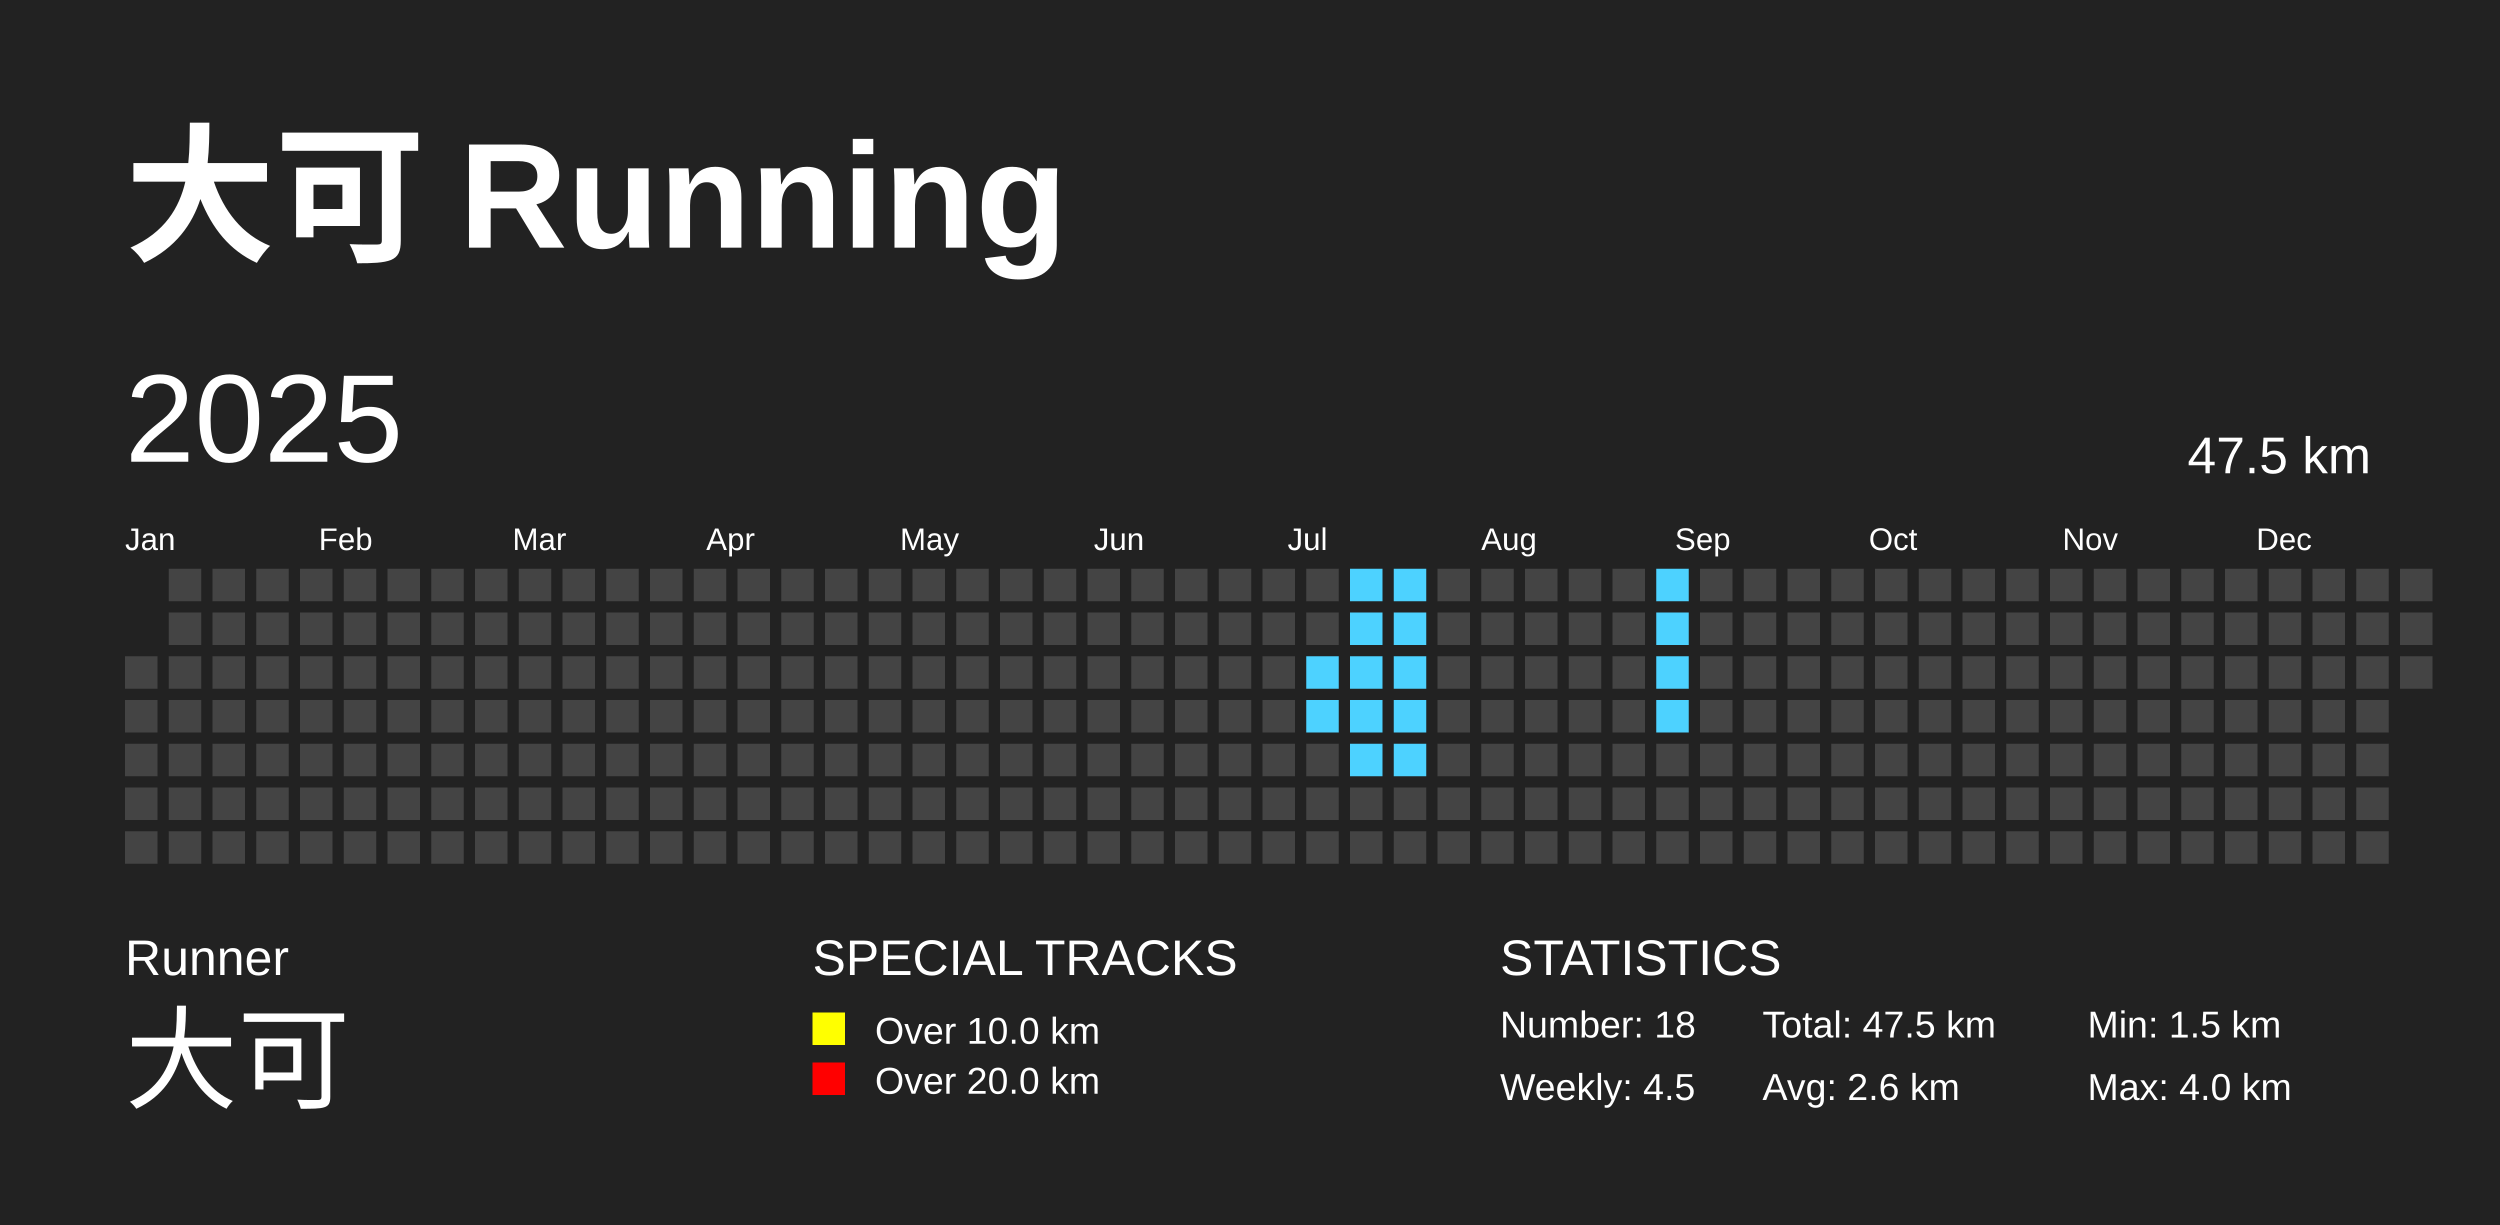
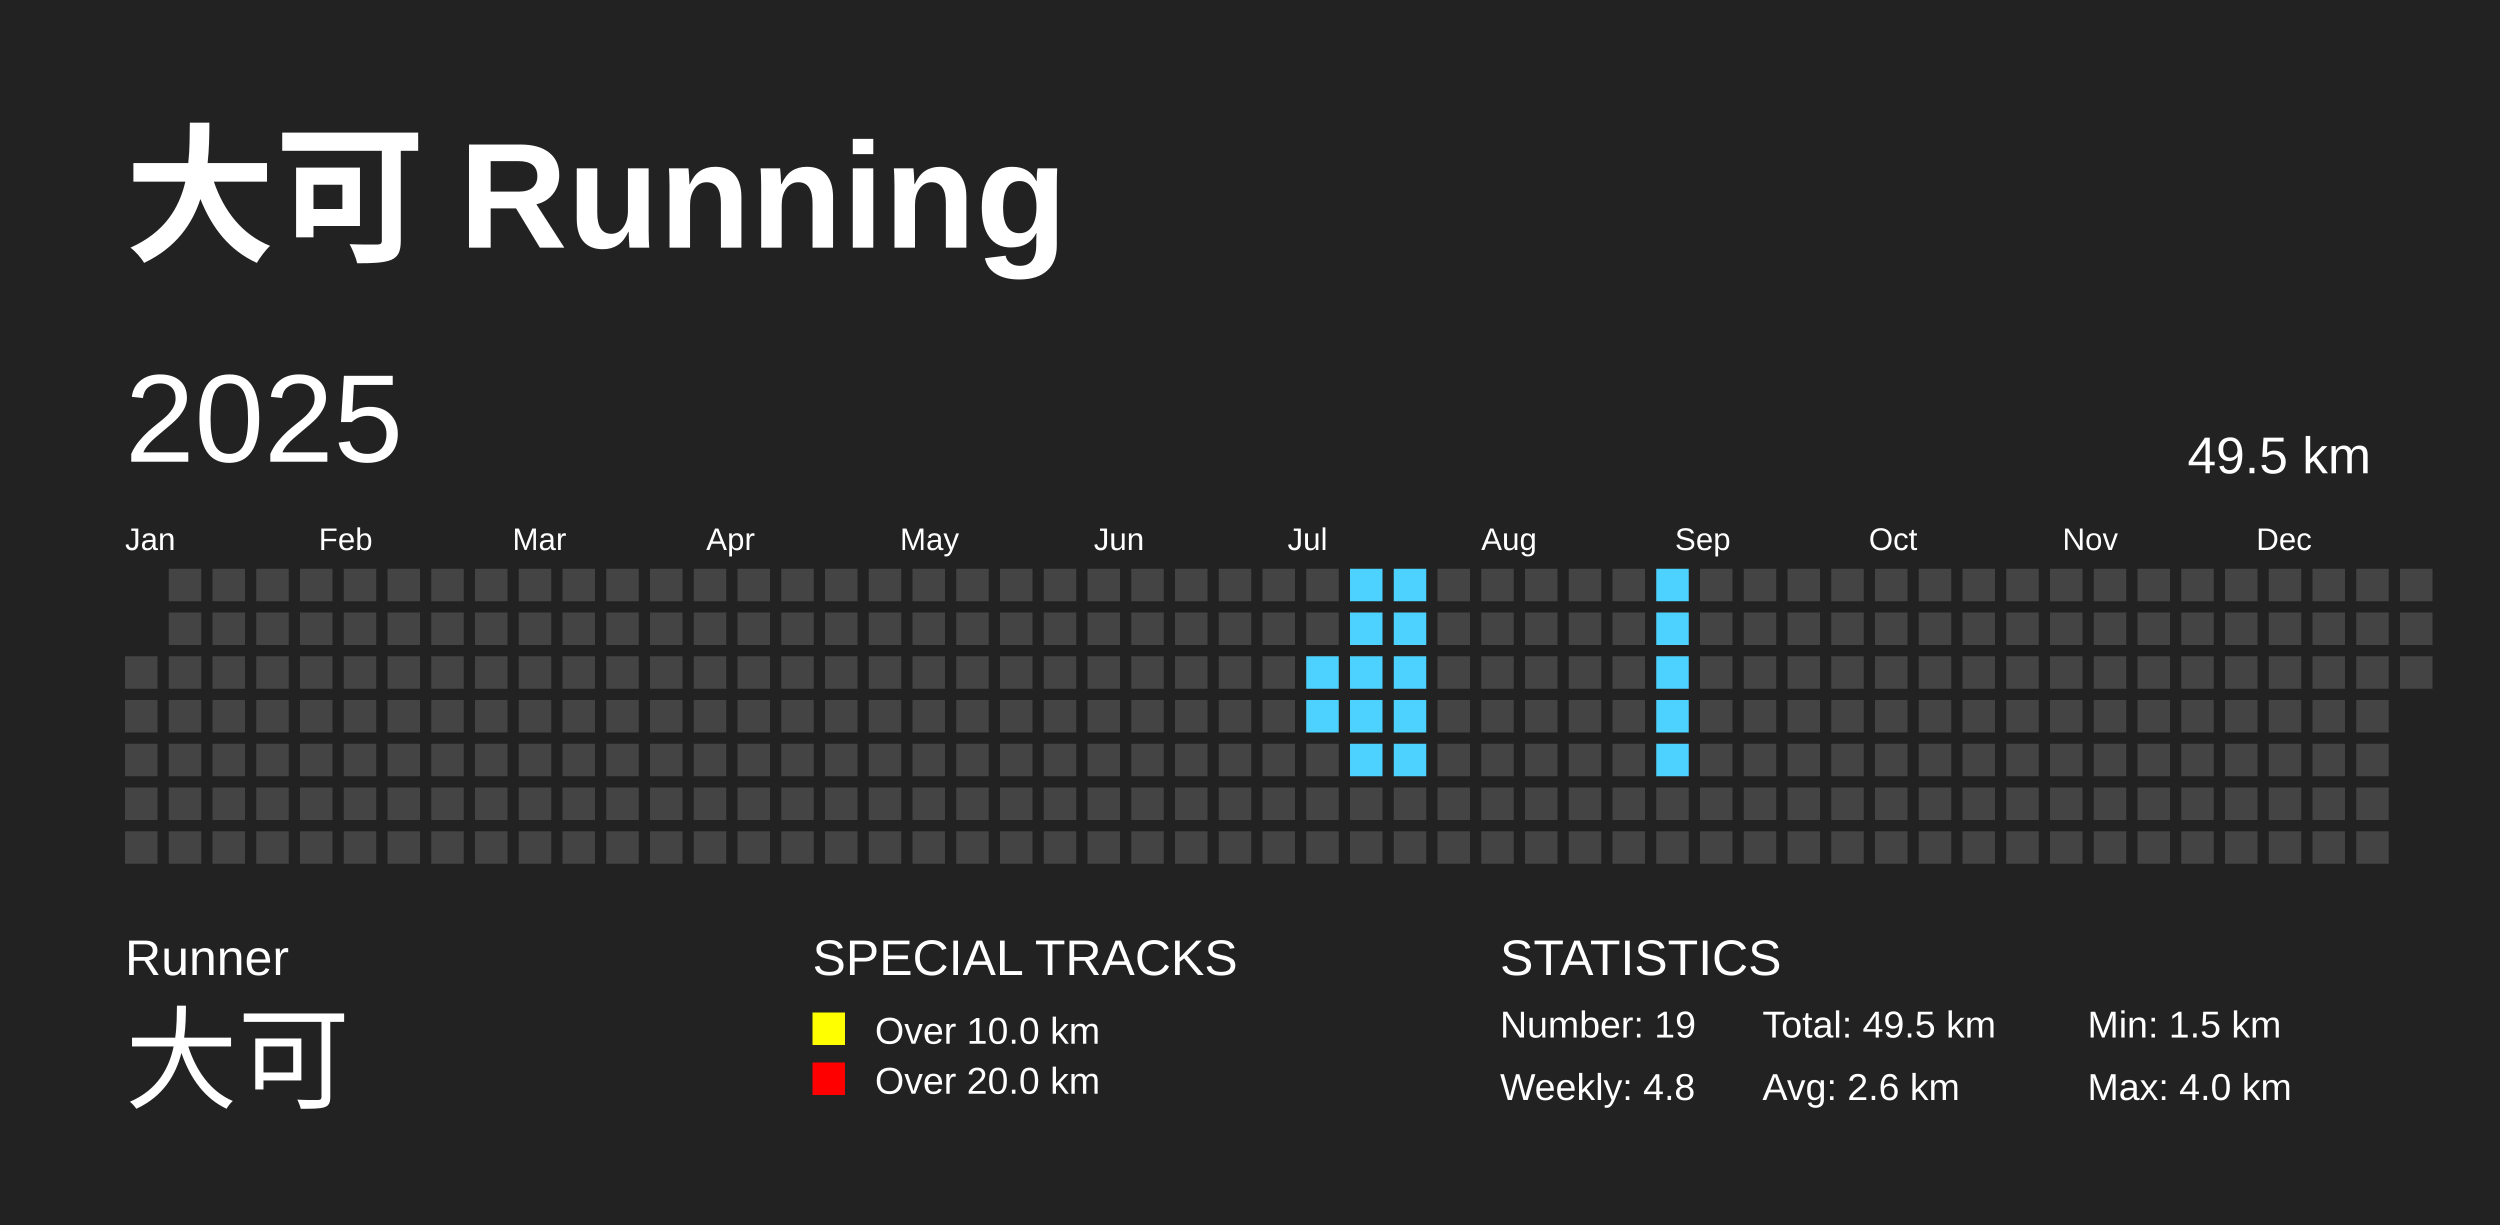
<svg xmlns="http://www.w3.org/2000/svg" baseProfile="full" height="98mm" version="1.1" viewBox="0,0,200,98" width="200mm">
  <defs />
  <rect fill="#222222" height="98" width="200" x="0" y="0" />
  <text fill="#FFFFFF" style="font-size:12px; font-family:Arial; font-weight:bold;" x="10" y="20">大可 Running</text>
  <text fill="#FFFFFF" style="font-size:4px; font-family:Arial" x="10" y="78">Runner</text>
  <text fill="#FFFFFF" style="font-size:9px; font-family:Arial" x="10" y="88">大可</text>
  <text fill="#FFFFFF" style="font-size:4px; font-family:Arial" x="65" y="78">SPECIAL TRACKS</text>
  <rect fill="yellow" height="2.6" width="2.6" x="65" y="81" />
  <text fill="#FFFFFF" style="font-size:3px; font-family:Arial" x="70" y="83.5">Over 10.0 km</text>
  <rect fill="red" height="2.6" width="2.6" x="65" y="85" />
  <text fill="#FFFFFF" style="font-size:3px; font-family:Arial" x="70" y="87.5">Over 20.0 km</text>
  <text fill="#FFFFFF" style="font-size:4px; font-family:Arial" x="120" y="78">STATISTICS</text>
-   <text fill="#FFFFFF" style="font-size:3px; font-family:Arial" x="120" y="83">Number: 18</text>
-   <text fill="#FFFFFF" style="font-size:3px; font-family:Arial" x="120" y="88">Weekly: 4.5</text>
-   <text fill="#FFFFFF" style="font-size:3px; font-family:Arial" x="141" y="83">Total: 47.5 km</text>
+   <text fill="#FFFFFF" style="font-size:3px; font-family:Arial" x="120" y="83">Number: 19</text>
+   <text fill="#FFFFFF" style="font-size:3px; font-family:Arial" x="120" y="88">Weekly: 4.8</text>
+   <text fill="#FFFFFF" style="font-size:3px; font-family:Arial" x="141" y="83">Total: 49.5 km</text>
  <text fill="#FFFFFF" style="font-size:3px; font-family:Arial" x="141" y="88">Avg: 2.6 km</text>
  <text fill="#FFFFFF" style="font-size:3px; font-family:Arial" x="167" y="83">Min: 1.5 km</text>
  <text fill="#FFFFFF" style="font-size:3px; font-family:Arial" x="167" y="88">Max: 4.0 km</text>
  <text dominant-baseline="hanging" fill="#FFFFFF" style="font-size:10.0px; font-family:Arial;" x="10" y="30">2025</text>
-   <text dominant-baseline="hanging" fill="#FFFFFF" style="font-size:4.125px; font-family:Arial;" x="175" y="35">47.5 km</text>
+   <text dominant-baseline="hanging" fill="#FFFFFF" style="font-size:4.125px; font-family:Arial;" x="175" y="35">49.5 km</text>
  <text fill="#FFFFFF" style="font-size:2.5px; font-family:Arial" x="10.0" y="44">Jan</text>
  <text fill="#FFFFFF" style="font-size:2.5px; font-family:Arial" x="25.5" y="44">Feb</text>
  <text fill="#FFFFFF" style="font-size:2.5px; font-family:Arial" x="41.0" y="44">Mar</text>
  <text fill="#FFFFFF" style="font-size:2.5px; font-family:Arial" x="56.5" y="44">Apr</text>
  <text fill="#FFFFFF" style="font-size:2.5px; font-family:Arial" x="72.0" y="44">May</text>
  <text fill="#FFFFFF" style="font-size:2.5px; font-family:Arial" x="87.5" y="44">Jun</text>
  <text fill="#FFFFFF" style="font-size:2.5px; font-family:Arial" x="103.0" y="44">Jul</text>
  <text fill="#FFFFFF" style="font-size:2.5px; font-family:Arial" x="118.5" y="44">Aug</text>
  <text fill="#FFFFFF" style="font-size:2.5px; font-family:Arial" x="134.0" y="44">Sep</text>
  <text fill="#FFFFFF" style="font-size:2.5px; font-family:Arial" x="149.5" y="44">Oct</text>
  <text fill="#FFFFFF" style="font-size:2.5px; font-family:Arial" x="165.0" y="44">Nov</text>
  <text fill="#FFFFFF" style="font-size:2.5px; font-family:Arial" x="180.5" y="44">Dec</text>
  <rect fill="#444444" height="2.6" width="2.6" x="10.0" y="52.5" />
  <rect fill="#444444" height="2.6" width="2.6" x="10.0" y="56.0" />
  <rect fill="#444444" height="2.6" width="2.6" x="10.0" y="59.5" />
  <rect fill="#444444" height="2.6" width="2.6" x="10.0" y="63.0" />
  <rect fill="#444444" height="2.6" width="2.6" x="10.0" y="66.5" />
  <rect fill="#444444" height="2.6" width="2.6" x="13.5" y="45.5" />
  <rect fill="#444444" height="2.6" width="2.6" x="13.5" y="49.0" />
  <rect fill="#444444" height="2.6" width="2.6" x="13.5" y="52.5" />
  <rect fill="#444444" height="2.6" width="2.6" x="13.5" y="56.0" />
  <rect fill="#444444" height="2.6" width="2.6" x="13.5" y="59.5" />
  <rect fill="#444444" height="2.6" width="2.6" x="13.5" y="63.0" />
  <rect fill="#444444" height="2.6" width="2.6" x="13.5" y="66.5" />
  <rect fill="#444444" height="2.6" width="2.6" x="17.0" y="45.5" />
  <rect fill="#444444" height="2.6" width="2.6" x="17.0" y="49.0" />
  <rect fill="#444444" height="2.6" width="2.6" x="17.0" y="52.5" />
  <rect fill="#444444" height="2.6" width="2.6" x="17.0" y="56.0" />
  <rect fill="#444444" height="2.6" width="2.6" x="17.0" y="59.5" />
  <rect fill="#444444" height="2.6" width="2.6" x="17.0" y="63.0" />
  <rect fill="#444444" height="2.6" width="2.6" x="17.0" y="66.5" />
  <rect fill="#444444" height="2.6" width="2.6" x="20.5" y="45.5" />
  <rect fill="#444444" height="2.6" width="2.6" x="20.5" y="49.0" />
  <rect fill="#444444" height="2.6" width="2.6" x="20.5" y="52.5" />
  <rect fill="#444444" height="2.6" width="2.6" x="20.5" y="56.0" />
  <rect fill="#444444" height="2.6" width="2.6" x="20.5" y="59.5" />
  <rect fill="#444444" height="2.6" width="2.6" x="20.5" y="63.0" />
  <rect fill="#444444" height="2.6" width="2.6" x="20.5" y="66.5" />
  <rect fill="#444444" height="2.6" width="2.6" x="24.0" y="45.5" />
  <rect fill="#444444" height="2.6" width="2.6" x="24.0" y="49.0" />
  <rect fill="#444444" height="2.6" width="2.6" x="24.0" y="52.5" />
  <rect fill="#444444" height="2.6" width="2.6" x="24.0" y="56.0" />
  <rect fill="#444444" height="2.6" width="2.6" x="24.0" y="59.5" />
  <rect fill="#444444" height="2.6" width="2.6" x="24.0" y="63.0" />
  <rect fill="#444444" height="2.6" width="2.6" x="24.0" y="66.5" />
  <rect fill="#444444" height="2.6" width="2.6" x="27.5" y="45.5" />
  <rect fill="#444444" height="2.6" width="2.6" x="27.5" y="49.0" />
  <rect fill="#444444" height="2.6" width="2.6" x="27.5" y="52.5" />
  <rect fill="#444444" height="2.6" width="2.6" x="27.5" y="56.0" />
  <rect fill="#444444" height="2.6" width="2.6" x="27.5" y="59.5" />
  <rect fill="#444444" height="2.6" width="2.6" x="27.5" y="63.0" />
  <rect fill="#444444" height="2.6" width="2.6" x="27.5" y="66.5" />
  <rect fill="#444444" height="2.6" width="2.6" x="31.0" y="45.5" />
  <rect fill="#444444" height="2.6" width="2.6" x="31.0" y="49.0" />
  <rect fill="#444444" height="2.6" width="2.6" x="31.0" y="52.5" />
  <rect fill="#444444" height="2.6" width="2.6" x="31.0" y="56.0" />
  <rect fill="#444444" height="2.6" width="2.6" x="31.0" y="59.5" />
  <rect fill="#444444" height="2.6" width="2.6" x="31.0" y="63.0" />
  <rect fill="#444444" height="2.6" width="2.6" x="31.0" y="66.5" />
  <rect fill="#444444" height="2.6" width="2.6" x="34.5" y="45.5" />
  <rect fill="#444444" height="2.6" width="2.6" x="34.5" y="49.0" />
  <rect fill="#444444" height="2.6" width="2.6" x="34.5" y="52.5" />
  <rect fill="#444444" height="2.6" width="2.6" x="34.5" y="56.0" />
  <rect fill="#444444" height="2.6" width="2.6" x="34.5" y="59.5" />
  <rect fill="#444444" height="2.6" width="2.6" x="34.5" y="63.0" />
  <rect fill="#444444" height="2.6" width="2.6" x="34.5" y="66.5" />
  <rect fill="#444444" height="2.6" width="2.6" x="38.0" y="45.5" />
  <rect fill="#444444" height="2.6" width="2.6" x="38.0" y="49.0" />
  <rect fill="#444444" height="2.6" width="2.6" x="38.0" y="52.5" />
  <rect fill="#444444" height="2.6" width="2.6" x="38.0" y="56.0" />
  <rect fill="#444444" height="2.6" width="2.6" x="38.0" y="59.5" />
  <rect fill="#444444" height="2.6" width="2.6" x="38.0" y="63.0" />
  <rect fill="#444444" height="2.6" width="2.6" x="38.0" y="66.5" />
  <rect fill="#444444" height="2.6" width="2.6" x="41.5" y="45.5" />
  <rect fill="#444444" height="2.6" width="2.6" x="41.5" y="49.0" />
  <rect fill="#444444" height="2.6" width="2.6" x="41.5" y="52.5" />
  <rect fill="#444444" height="2.6" width="2.6" x="41.5" y="56.0" />
  <rect fill="#444444" height="2.6" width="2.6" x="41.5" y="59.5" />
  <rect fill="#444444" height="2.6" width="2.6" x="41.5" y="63.0" />
  <rect fill="#444444" height="2.6" width="2.6" x="41.5" y="66.5" />
  <rect fill="#444444" height="2.6" width="2.6" x="45.0" y="45.5" />
  <rect fill="#444444" height="2.6" width="2.6" x="45.0" y="49.0" />
  <rect fill="#444444" height="2.6" width="2.6" x="45.0" y="52.5" />
  <rect fill="#444444" height="2.6" width="2.6" x="45.0" y="56.0" />
  <rect fill="#444444" height="2.6" width="2.6" x="45.0" y="59.5" />
  <rect fill="#444444" height="2.6" width="2.6" x="45.0" y="63.0" />
  <rect fill="#444444" height="2.6" width="2.6" x="45.0" y="66.5" />
  <rect fill="#444444" height="2.6" width="2.6" x="48.5" y="45.5" />
  <rect fill="#444444" height="2.6" width="2.6" x="48.5" y="49.0" />
  <rect fill="#444444" height="2.6" width="2.6" x="48.5" y="52.5" />
  <rect fill="#444444" height="2.6" width="2.6" x="48.5" y="56.0" />
  <rect fill="#444444" height="2.6" width="2.6" x="48.5" y="59.5" />
  <rect fill="#444444" height="2.6" width="2.6" x="48.5" y="63.0" />
  <rect fill="#444444" height="2.6" width="2.6" x="48.5" y="66.5" />
  <rect fill="#444444" height="2.6" width="2.6" x="52.0" y="45.5" />
  <rect fill="#444444" height="2.6" width="2.6" x="52.0" y="49.0" />
  <rect fill="#444444" height="2.6" width="2.6" x="52.0" y="52.5" />
  <rect fill="#444444" height="2.6" width="2.6" x="52.0" y="56.0" />
  <rect fill="#444444" height="2.6" width="2.6" x="52.0" y="59.5" />
  <rect fill="#444444" height="2.6" width="2.6" x="52.0" y="63.0" />
  <rect fill="#444444" height="2.6" width="2.6" x="52.0" y="66.5" />
  <rect fill="#444444" height="2.6" width="2.6" x="55.5" y="45.5" />
  <rect fill="#444444" height="2.6" width="2.6" x="55.5" y="49.0" />
  <rect fill="#444444" height="2.6" width="2.6" x="55.5" y="52.5" />
  <rect fill="#444444" height="2.6" width="2.6" x="55.5" y="56.0" />
  <rect fill="#444444" height="2.6" width="2.6" x="55.5" y="59.5" />
  <rect fill="#444444" height="2.6" width="2.6" x="55.5" y="63.0" />
  <rect fill="#444444" height="2.6" width="2.6" x="55.5" y="66.5" />
  <rect fill="#444444" height="2.6" width="2.6" x="59.0" y="45.5" />
  <rect fill="#444444" height="2.6" width="2.6" x="59.0" y="49.0" />
  <rect fill="#444444" height="2.6" width="2.6" x="59.0" y="52.5" />
  <rect fill="#444444" height="2.6" width="2.6" x="59.0" y="56.0" />
  <rect fill="#444444" height="2.6" width="2.6" x="59.0" y="59.5" />
  <rect fill="#444444" height="2.6" width="2.6" x="59.0" y="63.0" />
  <rect fill="#444444" height="2.6" width="2.6" x="59.0" y="66.5" />
  <rect fill="#444444" height="2.6" width="2.6" x="62.5" y="45.5" />
  <rect fill="#444444" height="2.6" width="2.6" x="62.5" y="49.0" />
  <rect fill="#444444" height="2.6" width="2.6" x="62.5" y="52.5" />
  <rect fill="#444444" height="2.6" width="2.6" x="62.5" y="56.0" />
  <rect fill="#444444" height="2.6" width="2.6" x="62.5" y="59.5" />
  <rect fill="#444444" height="2.6" width="2.6" x="62.5" y="63.0" />
  <rect fill="#444444" height="2.6" width="2.6" x="62.5" y="66.5" />
  <rect fill="#444444" height="2.6" width="2.6" x="66.0" y="45.5" />
  <rect fill="#444444" height="2.6" width="2.6" x="66.0" y="49.0" />
  <rect fill="#444444" height="2.6" width="2.6" x="66.0" y="52.5" />
  <rect fill="#444444" height="2.6" width="2.6" x="66.0" y="56.0" />
  <rect fill="#444444" height="2.6" width="2.6" x="66.0" y="59.5" />
  <rect fill="#444444" height="2.6" width="2.6" x="66.0" y="63.0" />
  <rect fill="#444444" height="2.6" width="2.6" x="66.0" y="66.5" />
  <rect fill="#444444" height="2.6" width="2.6" x="69.5" y="45.5" />
  <rect fill="#444444" height="2.6" width="2.6" x="69.5" y="49.0" />
  <rect fill="#444444" height="2.6" width="2.6" x="69.5" y="52.5" />
  <rect fill="#444444" height="2.6" width="2.6" x="69.5" y="56.0" />
  <rect fill="#444444" height="2.6" width="2.6" x="69.5" y="59.5" />
  <rect fill="#444444" height="2.6" width="2.6" x="69.5" y="63.0" />
  <rect fill="#444444" height="2.6" width="2.6" x="69.5" y="66.5" />
  <rect fill="#444444" height="2.6" width="2.6" x="73.0" y="45.5" />
  <rect fill="#444444" height="2.6" width="2.6" x="73.0" y="49.0" />
  <rect fill="#444444" height="2.6" width="2.6" x="73.0" y="52.5" />
  <rect fill="#444444" height="2.6" width="2.6" x="73.0" y="56.0" />
  <rect fill="#444444" height="2.6" width="2.6" x="73.0" y="59.5" />
  <rect fill="#444444" height="2.6" width="2.6" x="73.0" y="63.0" />
  <rect fill="#444444" height="2.6" width="2.6" x="73.0" y="66.5" />
  <rect fill="#444444" height="2.6" width="2.6" x="76.5" y="45.5" />
  <rect fill="#444444" height="2.6" width="2.6" x="76.5" y="49.0" />
  <rect fill="#444444" height="2.6" width="2.6" x="76.5" y="52.5" />
  <rect fill="#444444" height="2.6" width="2.6" x="76.5" y="56.0" />
  <rect fill="#444444" height="2.6" width="2.6" x="76.5" y="59.5" />
  <rect fill="#444444" height="2.6" width="2.6" x="76.5" y="63.0" />
  <rect fill="#444444" height="2.6" width="2.6" x="76.5" y="66.5" />
  <rect fill="#444444" height="2.6" width="2.6" x="80.0" y="45.5" />
  <rect fill="#444444" height="2.6" width="2.6" x="80.0" y="49.0" />
  <rect fill="#444444" height="2.6" width="2.6" x="80.0" y="52.5" />
  <rect fill="#444444" height="2.6" width="2.6" x="80.0" y="56.0" />
  <rect fill="#444444" height="2.6" width="2.6" x="80.0" y="59.5" />
  <rect fill="#444444" height="2.6" width="2.6" x="80.0" y="63.0" />
  <rect fill="#444444" height="2.6" width="2.6" x="80.0" y="66.5" />
  <rect fill="#444444" height="2.6" width="2.6" x="83.5" y="45.5" />
  <rect fill="#444444" height="2.6" width="2.6" x="83.5" y="49.0" />
  <rect fill="#444444" height="2.6" width="2.6" x="83.5" y="52.5" />
  <rect fill="#444444" height="2.6" width="2.6" x="83.5" y="56.0" />
  <rect fill="#444444" height="2.6" width="2.6" x="83.5" y="59.5" />
  <rect fill="#444444" height="2.6" width="2.6" x="83.5" y="63.0" />
  <rect fill="#444444" height="2.6" width="2.6" x="83.5" y="66.5" />
  <rect fill="#444444" height="2.6" width="2.6" x="87.0" y="45.5" />
  <rect fill="#444444" height="2.6" width="2.6" x="87.0" y="49.0" />
  <rect fill="#444444" height="2.6" width="2.6" x="87.0" y="52.5" />
  <rect fill="#444444" height="2.6" width="2.6" x="87.0" y="56.0" />
  <rect fill="#444444" height="2.6" width="2.6" x="87.0" y="59.5" />
  <rect fill="#444444" height="2.6" width="2.6" x="87.0" y="63.0" />
  <rect fill="#444444" height="2.6" width="2.6" x="87.0" y="66.5" />
  <rect fill="#444444" height="2.6" width="2.6" x="90.5" y="45.5" />
  <rect fill="#444444" height="2.6" width="2.6" x="90.5" y="49.0" />
  <rect fill="#444444" height="2.6" width="2.6" x="90.5" y="52.5" />
  <rect fill="#444444" height="2.6" width="2.6" x="90.5" y="56.0" />
  <rect fill="#444444" height="2.6" width="2.6" x="90.5" y="59.5" />
  <rect fill="#444444" height="2.6" width="2.6" x="90.5" y="63.0" />
  <rect fill="#444444" height="2.6" width="2.6" x="90.5" y="66.5" />
  <rect fill="#444444" height="2.6" width="2.6" x="94.0" y="45.5" />
  <rect fill="#444444" height="2.6" width="2.6" x="94.0" y="49.0" />
  <rect fill="#444444" height="2.6" width="2.6" x="94.0" y="52.5" />
  <rect fill="#444444" height="2.6" width="2.6" x="94.0" y="56.0" />
  <rect fill="#444444" height="2.6" width="2.6" x="94.0" y="59.5" />
  <rect fill="#444444" height="2.6" width="2.6" x="94.0" y="63.0" />
  <rect fill="#444444" height="2.6" width="2.6" x="94.0" y="66.5" />
  <rect fill="#444444" height="2.6" width="2.6" x="97.5" y="45.5" />
  <rect fill="#444444" height="2.6" width="2.6" x="97.5" y="49.0" />
  <rect fill="#444444" height="2.6" width="2.6" x="97.5" y="52.5" />
  <rect fill="#444444" height="2.6" width="2.6" x="97.5" y="56.0" />
  <rect fill="#444444" height="2.6" width="2.6" x="97.5" y="59.5" />
  <rect fill="#444444" height="2.6" width="2.6" x="97.5" y="63.0" />
  <rect fill="#444444" height="2.6" width="2.6" x="97.5" y="66.5" />
  <rect fill="#444444" height="2.6" width="2.6" x="101.0" y="45.5" />
  <rect fill="#444444" height="2.6" width="2.6" x="101.0" y="49.0" />
  <rect fill="#444444" height="2.6" width="2.6" x="101.0" y="52.5" />
  <rect fill="#444444" height="2.6" width="2.6" x="101.0" y="56.0" />
  <rect fill="#444444" height="2.6" width="2.6" x="101.0" y="59.5" />
  <rect fill="#444444" height="2.6" width="2.6" x="101.0" y="63.0" />
  <rect fill="#444444" height="2.6" width="2.6" x="101.0" y="66.5" />
  <rect fill="#444444" height="2.6" width="2.6" x="104.5" y="45.5" />
  <rect fill="#444444" height="2.6" width="2.6" x="104.5" y="49.0" />
  <rect fill="#4DD2FF" height="2.6" width="2.6" x="104.5" y="52.5" />
  <rect fill="#4DD2FF" height="2.6" width="2.6" x="104.5" y="56.0" />
  <rect fill="#444444" height="2.6" width="2.6" x="104.5" y="59.5" />
  <rect fill="#444444" height="2.6" width="2.6" x="104.5" y="63.0" />
  <rect fill="#444444" height="2.6" width="2.6" x="104.5" y="66.5" />
  <rect fill="#4DD2FF" height="2.6" width="2.6" x="108.0" y="45.5" />
  <rect fill="#4DD2FF" height="2.6" width="2.6" x="108.0" y="49.0" />
  <rect fill="#4DD2FF" height="2.6" width="2.6" x="108.0" y="52.5" />
  <rect fill="#4DD2FF" height="2.6" width="2.6" x="108.0" y="56.0" />
  <rect fill="#4DD2FF" height="2.6" width="2.6" x="108.0" y="59.5" />
  <rect fill="#444444" height="2.6" width="2.6" x="108.0" y="63.0" />
  <rect fill="#444444" height="2.6" width="2.6" x="108.0" y="66.5" />
  <rect fill="#4DD2FF" height="2.6" width="2.6" x="111.5" y="45.5" />
  <rect fill="#4DD2FF" height="2.6" width="2.6" x="111.5" y="49.0" />
  <rect fill="#4DD2FF" height="2.6" width="2.6" x="111.5" y="52.5" />
  <rect fill="#4DD2FF" height="2.6" width="2.6" x="111.5" y="56.0" />
  <rect fill="#4DD2FF" height="2.6" width="2.6" x="111.5" y="59.5" />
  <rect fill="#444444" height="2.6" width="2.6" x="111.5" y="63.0" />
  <rect fill="#444444" height="2.6" width="2.6" x="111.5" y="66.5" />
  <rect fill="#444444" height="2.6" width="2.6" x="115.0" y="45.5" />
  <rect fill="#444444" height="2.6" width="2.6" x="115.0" y="49.0" />
  <rect fill="#444444" height="2.6" width="2.6" x="115.0" y="52.5" />
  <rect fill="#444444" height="2.6" width="2.6" x="115.0" y="56.0" />
  <rect fill="#444444" height="2.6" width="2.6" x="115.0" y="59.5" />
  <rect fill="#444444" height="2.6" width="2.6" x="115.0" y="63.0" />
  <rect fill="#444444" height="2.6" width="2.6" x="115.0" y="66.5" />
  <rect fill="#444444" height="2.6" width="2.6" x="118.5" y="45.5" />
  <rect fill="#444444" height="2.6" width="2.6" x="118.5" y="49.0" />
  <rect fill="#444444" height="2.6" width="2.6" x="118.5" y="52.5" />
  <rect fill="#444444" height="2.6" width="2.6" x="118.5" y="56.0" />
  <rect fill="#444444" height="2.6" width="2.6" x="118.5" y="59.5" />
  <rect fill="#444444" height="2.6" width="2.6" x="118.5" y="63.0" />
  <rect fill="#444444" height="2.6" width="2.6" x="118.5" y="66.5" />
  <rect fill="#444444" height="2.6" width="2.6" x="122.0" y="45.5" />
  <rect fill="#444444" height="2.6" width="2.6" x="122.0" y="49.0" />
  <rect fill="#444444" height="2.6" width="2.6" x="122.0" y="52.5" />
  <rect fill="#444444" height="2.6" width="2.6" x="122.0" y="56.0" />
  <rect fill="#444444" height="2.6" width="2.6" x="122.0" y="59.5" />
  <rect fill="#444444" height="2.6" width="2.6" x="122.0" y="63.0" />
  <rect fill="#444444" height="2.6" width="2.6" x="122.0" y="66.5" />
  <rect fill="#444444" height="2.6" width="2.6" x="125.5" y="45.5" />
  <rect fill="#444444" height="2.6" width="2.6" x="125.5" y="49.0" />
  <rect fill="#444444" height="2.6" width="2.6" x="125.5" y="52.5" />
  <rect fill="#444444" height="2.6" width="2.6" x="125.5" y="56.0" />
  <rect fill="#444444" height="2.6" width="2.6" x="125.5" y="59.5" />
  <rect fill="#444444" height="2.6" width="2.6" x="125.5" y="63.0" />
  <rect fill="#444444" height="2.6" width="2.6" x="125.5" y="66.5" />
  <rect fill="#444444" height="2.6" width="2.6" x="129.0" y="45.5" />
  <rect fill="#444444" height="2.6" width="2.6" x="129.0" y="49.0" />
  <rect fill="#444444" height="2.6" width="2.6" x="129.0" y="52.5" />
  <rect fill="#444444" height="2.6" width="2.6" x="129.0" y="56.0" />
  <rect fill="#444444" height="2.6" width="2.6" x="129.0" y="59.5" />
  <rect fill="#444444" height="2.6" width="2.6" x="129.0" y="63.0" />
  <rect fill="#444444" height="2.6" width="2.6" x="129.0" y="66.5" />
  <rect fill="#4DD2FF" height="2.6" width="2.6" x="132.5" y="45.5" />
  <rect fill="#4DD2FF" height="2.6" width="2.6" x="132.5" y="49.0" />
  <rect fill="#4DD2FF" height="2.6" width="2.6" x="132.5" y="52.5" />
  <rect fill="#4DD2FF" height="2.6" width="2.6" x="132.5" y="56.0" />
-   <rect fill="#444444" height="2.6" width="2.6" x="132.5" y="59.5" />
+   <rect fill="#4DD2FF" height="2.6" width="2.6" x="132.5" y="59.5" />
  <rect fill="#444444" height="2.6" width="2.6" x="132.5" y="63.0" />
  <rect fill="#444444" height="2.6" width="2.6" x="132.5" y="66.5" />
  <rect fill="#444444" height="2.6" width="2.6" x="136.0" y="45.5" />
  <rect fill="#444444" height="2.6" width="2.6" x="136.0" y="49.0" />
  <rect fill="#444444" height="2.6" width="2.6" x="136.0" y="52.5" />
  <rect fill="#444444" height="2.6" width="2.6" x="136.0" y="56.0" />
  <rect fill="#444444" height="2.6" width="2.6" x="136.0" y="59.5" />
  <rect fill="#444444" height="2.6" width="2.6" x="136.0" y="63.0" />
  <rect fill="#444444" height="2.6" width="2.6" x="136.0" y="66.5" />
  <rect fill="#444444" height="2.6" width="2.6" x="139.5" y="45.5" />
  <rect fill="#444444" height="2.6" width="2.6" x="139.5" y="49.0" />
  <rect fill="#444444" height="2.6" width="2.6" x="139.5" y="52.5" />
  <rect fill="#444444" height="2.6" width="2.6" x="139.5" y="56.0" />
  <rect fill="#444444" height="2.6" width="2.6" x="139.5" y="59.5" />
  <rect fill="#444444" height="2.6" width="2.6" x="139.5" y="63.0" />
  <rect fill="#444444" height="2.6" width="2.6" x="139.5" y="66.5" />
  <rect fill="#444444" height="2.6" width="2.6" x="143.0" y="45.5" />
  <rect fill="#444444" height="2.6" width="2.6" x="143.0" y="49.0" />
  <rect fill="#444444" height="2.6" width="2.6" x="143.0" y="52.5" />
  <rect fill="#444444" height="2.6" width="2.6" x="143.0" y="56.0" />
  <rect fill="#444444" height="2.6" width="2.6" x="143.0" y="59.5" />
  <rect fill="#444444" height="2.6" width="2.6" x="143.0" y="63.0" />
  <rect fill="#444444" height="2.6" width="2.6" x="143.0" y="66.5" />
  <rect fill="#444444" height="2.6" width="2.6" x="146.5" y="45.5" />
  <rect fill="#444444" height="2.6" width="2.6" x="146.5" y="49.0" />
  <rect fill="#444444" height="2.6" width="2.6" x="146.5" y="52.5" />
  <rect fill="#444444" height="2.6" width="2.6" x="146.5" y="56.0" />
  <rect fill="#444444" height="2.6" width="2.6" x="146.5" y="59.5" />
  <rect fill="#444444" height="2.6" width="2.6" x="146.5" y="63.0" />
  <rect fill="#444444" height="2.6" width="2.6" x="146.5" y="66.5" />
  <rect fill="#444444" height="2.6" width="2.6" x="150.0" y="45.5" />
  <rect fill="#444444" height="2.6" width="2.6" x="150.0" y="49.0" />
  <rect fill="#444444" height="2.6" width="2.6" x="150.0" y="52.5" />
  <rect fill="#444444" height="2.6" width="2.6" x="150.0" y="56.0" />
  <rect fill="#444444" height="2.6" width="2.6" x="150.0" y="59.5" />
  <rect fill="#444444" height="2.6" width="2.6" x="150.0" y="63.0" />
  <rect fill="#444444" height="2.6" width="2.6" x="150.0" y="66.5" />
  <rect fill="#444444" height="2.6" width="2.6" x="153.5" y="45.5" />
  <rect fill="#444444" height="2.6" width="2.6" x="153.5" y="49.0" />
  <rect fill="#444444" height="2.6" width="2.6" x="153.5" y="52.5" />
  <rect fill="#444444" height="2.6" width="2.6" x="153.5" y="56.0" />
  <rect fill="#444444" height="2.6" width="2.6" x="153.5" y="59.5" />
  <rect fill="#444444" height="2.6" width="2.6" x="153.5" y="63.0" />
  <rect fill="#444444" height="2.6" width="2.6" x="153.5" y="66.5" />
  <rect fill="#444444" height="2.6" width="2.6" x="157.0" y="45.5" />
  <rect fill="#444444" height="2.6" width="2.6" x="157.0" y="49.0" />
  <rect fill="#444444" height="2.6" width="2.6" x="157.0" y="52.5" />
  <rect fill="#444444" height="2.6" width="2.6" x="157.0" y="56.0" />
  <rect fill="#444444" height="2.6" width="2.6" x="157.0" y="59.5" />
  <rect fill="#444444" height="2.6" width="2.6" x="157.0" y="63.0" />
  <rect fill="#444444" height="2.6" width="2.6" x="157.0" y="66.5" />
  <rect fill="#444444" height="2.6" width="2.6" x="160.5" y="45.5" />
  <rect fill="#444444" height="2.6" width="2.6" x="160.5" y="49.0" />
  <rect fill="#444444" height="2.6" width="2.6" x="160.5" y="52.5" />
  <rect fill="#444444" height="2.6" width="2.6" x="160.5" y="56.0" />
  <rect fill="#444444" height="2.6" width="2.6" x="160.5" y="59.5" />
  <rect fill="#444444" height="2.6" width="2.6" x="160.5" y="63.0" />
  <rect fill="#444444" height="2.6" width="2.6" x="160.5" y="66.5" />
  <rect fill="#444444" height="2.6" width="2.6" x="164.0" y="45.5" />
  <rect fill="#444444" height="2.6" width="2.6" x="164.0" y="49.0" />
  <rect fill="#444444" height="2.6" width="2.6" x="164.0" y="52.5" />
  <rect fill="#444444" height="2.6" width="2.6" x="164.0" y="56.0" />
  <rect fill="#444444" height="2.6" width="2.6" x="164.0" y="59.5" />
  <rect fill="#444444" height="2.6" width="2.6" x="164.0" y="63.0" />
  <rect fill="#444444" height="2.6" width="2.6" x="164.0" y="66.5" />
  <rect fill="#444444" height="2.6" width="2.6" x="167.5" y="45.5" />
  <rect fill="#444444" height="2.6" width="2.6" x="167.5" y="49.0" />
  <rect fill="#444444" height="2.6" width="2.6" x="167.5" y="52.5" />
  <rect fill="#444444" height="2.6" width="2.6" x="167.5" y="56.0" />
  <rect fill="#444444" height="2.6" width="2.6" x="167.5" y="59.5" />
  <rect fill="#444444" height="2.6" width="2.6" x="167.5" y="63.0" />
  <rect fill="#444444" height="2.6" width="2.6" x="167.5" y="66.5" />
  <rect fill="#444444" height="2.6" width="2.6" x="171.0" y="45.5" />
  <rect fill="#444444" height="2.6" width="2.6" x="171.0" y="49.0" />
  <rect fill="#444444" height="2.6" width="2.6" x="171.0" y="52.5" />
  <rect fill="#444444" height="2.6" width="2.6" x="171.0" y="56.0" />
  <rect fill="#444444" height="2.6" width="2.6" x="171.0" y="59.5" />
  <rect fill="#444444" height="2.6" width="2.6" x="171.0" y="63.0" />
  <rect fill="#444444" height="2.6" width="2.6" x="171.0" y="66.5" />
  <rect fill="#444444" height="2.6" width="2.6" x="174.5" y="45.5" />
  <rect fill="#444444" height="2.6" width="2.6" x="174.5" y="49.0" />
  <rect fill="#444444" height="2.6" width="2.6" x="174.5" y="52.5" />
  <rect fill="#444444" height="2.6" width="2.6" x="174.5" y="56.0" />
  <rect fill="#444444" height="2.6" width="2.6" x="174.5" y="59.5" />
  <rect fill="#444444" height="2.6" width="2.6" x="174.5" y="63.0" />
  <rect fill="#444444" height="2.6" width="2.6" x="174.5" y="66.5" />
  <rect fill="#444444" height="2.6" width="2.6" x="178.0" y="45.5" />
  <rect fill="#444444" height="2.6" width="2.6" x="178.0" y="49.0" />
  <rect fill="#444444" height="2.6" width="2.6" x="178.0" y="52.5" />
  <rect fill="#444444" height="2.6" width="2.6" x="178.0" y="56.0" />
  <rect fill="#444444" height="2.6" width="2.6" x="178.0" y="59.5" />
  <rect fill="#444444" height="2.6" width="2.6" x="178.0" y="63.0" />
  <rect fill="#444444" height="2.6" width="2.6" x="178.0" y="66.5" />
  <rect fill="#444444" height="2.6" width="2.6" x="181.5" y="45.5" />
  <rect fill="#444444" height="2.6" width="2.6" x="181.5" y="49.0" />
  <rect fill="#444444" height="2.6" width="2.6" x="181.5" y="52.5" />
  <rect fill="#444444" height="2.6" width="2.6" x="181.5" y="56.0" />
  <rect fill="#444444" height="2.6" width="2.6" x="181.5" y="59.5" />
  <rect fill="#444444" height="2.6" width="2.6" x="181.5" y="63.0" />
  <rect fill="#444444" height="2.6" width="2.6" x="181.5" y="66.5" />
  <rect fill="#444444" height="2.6" width="2.6" x="185.0" y="45.5" />
  <rect fill="#444444" height="2.6" width="2.6" x="185.0" y="49.0" />
  <rect fill="#444444" height="2.6" width="2.6" x="185.0" y="52.5" />
  <rect fill="#444444" height="2.6" width="2.6" x="185.0" y="56.0" />
  <rect fill="#444444" height="2.6" width="2.6" x="185.0" y="59.5" />
  <rect fill="#444444" height="2.6" width="2.6" x="185.0" y="63.0" />
  <rect fill="#444444" height="2.6" width="2.6" x="185.0" y="66.5" />
  <rect fill="#444444" height="2.6" width="2.6" x="188.5" y="45.5" />
  <rect fill="#444444" height="2.6" width="2.6" x="188.5" y="49.0" />
  <rect fill="#444444" height="2.6" width="2.6" x="188.5" y="52.5" />
  <rect fill="#444444" height="2.6" width="2.6" x="188.5" y="56.0" />
  <rect fill="#444444" height="2.6" width="2.6" x="188.5" y="59.5" />
  <rect fill="#444444" height="2.6" width="2.6" x="188.5" y="63.0" />
  <rect fill="#444444" height="2.6" width="2.6" x="188.5" y="66.5" />
  <rect fill="#444444" height="2.6" width="2.6" x="192.0" y="45.5" />
  <rect fill="#444444" height="2.6" width="2.6" x="192.0" y="49.0" />
  <rect fill="#444444" height="2.6" width="2.6" x="192.0" y="52.5" />
</svg>
